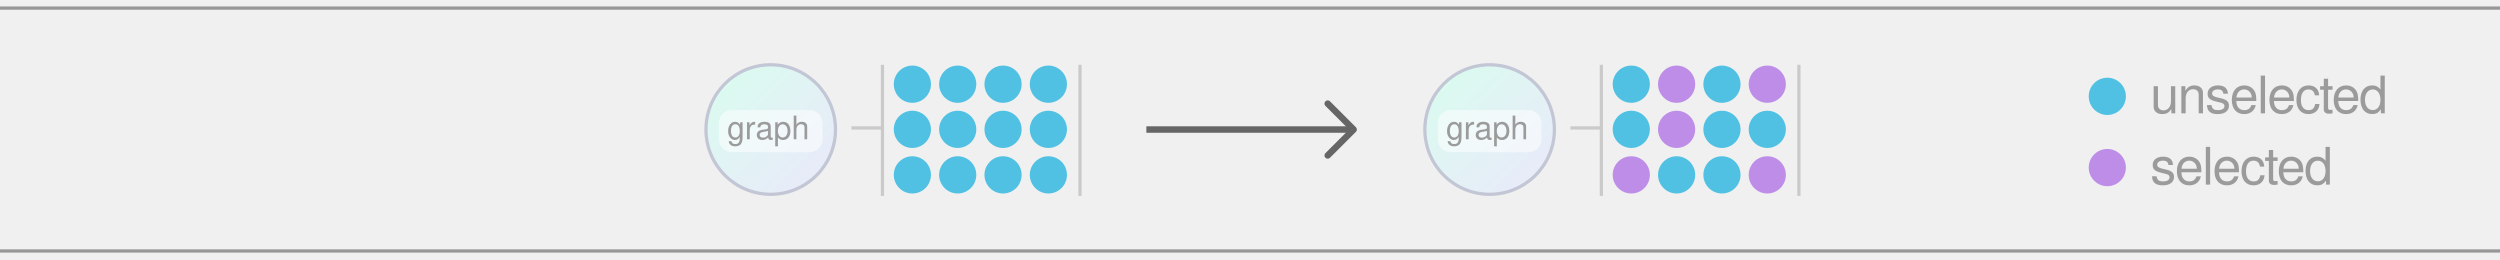
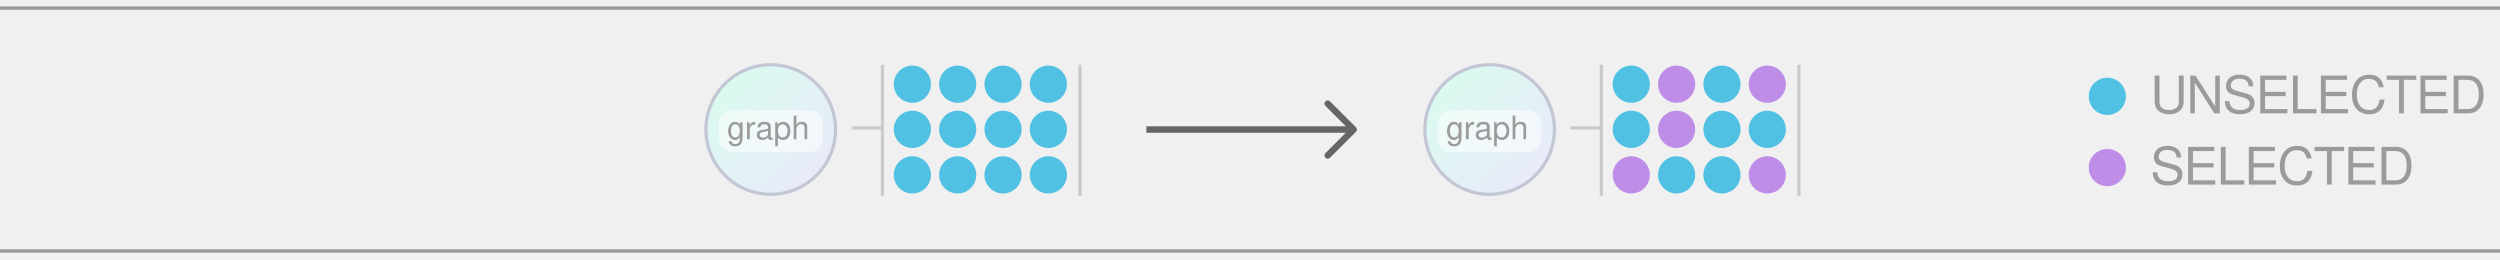
<svg xmlns="http://www.w3.org/2000/svg" xmlns:xlink="http://www.w3.org/1999/xlink" width="772px" height="80px" viewBox="0 0 772 80" version="1.1">
  <defs>
    <rect id="path-1" x="-6" y="2" width="784" height="76" />
    <mask id="mask-2" maskContentUnits="userSpaceOnUse" maskUnits="objectBoundingBox" x="0" y="0" width="784" height="76" fill="white">
      <use xlink:href="#path-1" />
    </mask>
    <linearGradient x1="14.999%" y1="13.838%" x2="87.396%" y2="88.282%" id="linearGradient-3">
      <stop stop-color="#DBFAF0" offset="0%" />
      <stop stop-color="#E8EBF9" offset="97.322%" />
      <stop stop-color="#E8EAF9" offset="100%" />
    </linearGradient>
  </defs>
  <g id="Graph-Functions---selection" stroke="none" stroke-width="1" fill="none" fill-rule="evenodd">
    <use id="Rectangle" stroke="#979797" mask="url(#mask-2)" stroke-width="2" xlink:href="#path-1" />
    <g id="select_nodes" transform="translate(218, 20)">
      <g id="invert_selection">
        <g id="Wireframe-Line-01" transform="translate(136, 10)" stroke="#666666">
          <g>
            <polyline id="arrowhead" stroke-width="2" stroke-linecap="round" stroke-linejoin="round" points="56 2 64 10 56 18" />
            <path d="M63,10 L0,10" id="Line" stroke-width="2" />
          </g>
        </g>
        <g id="small_icon__select_nodes-copy">
          <ellipse id="small_icon__node" fill="#50C1E3" cx="63.739" cy="19.943" rx="5.739" ry="5.75" />
          <ellipse id="small_icon__node-copy-3" fill="#50C1E3" cx="63.739" cy="6" rx="5.739" ry="5.75" />
          <ellipse id="small_icon__node-copy-4" fill="#50C1E3" cx="63.739" cy="34" rx="5.739" ry="5.75" />
          <ellipse id="small_icon__node-copy-13" fill="#50C1E3" cx="77.739" cy="19.943" rx="5.739" ry="5.75" />
          <ellipse id="small_icon__node-copy-12" fill="#50C1E3" cx="77.739" cy="6" rx="5.739" ry="5.75" />
          <ellipse id="small_icon__node-copy-11" fill="#50C1E3" cx="77.739" cy="34" rx="5.739" ry="5.75" />
          <ellipse id="small_icon__node-copy-16" fill="#50C1E3" cx="91.739" cy="19.943" rx="5.739" ry="5.75" />
          <ellipse id="small_icon__node-copy-15" fill="#50C1E3" cx="91.739" cy="6" rx="5.739" ry="5.75" />
          <ellipse id="small_icon__node-copy-14" fill="#50C1E3" cx="91.739" cy="34" rx="5.739" ry="5.75" />
          <ellipse id="small_icon__node-copy-19" fill="#50C1E3" cx="105.739" cy="19.943" rx="5.739" ry="5.75" />
          <ellipse id="small_icon__node-copy-18" fill="#50C1E3" cx="105.739" cy="6" rx="5.739" ry="5.75" />
          <ellipse id="small_icon__node-copy-17" fill="#50C1E3" cx="105.739" cy="34" rx="5.739" ry="5.75" />
          <g id="graph-object">
            <ellipse id="graph-shape" stroke="#C2C6D5" stroke-width="1" fill="url(#linearGradient-3)" fill-rule="evenodd" cx="20" cy="20" rx="20" ry="20" />
            <rect id="graph-text-box" fill-opacity="0.528" fill="#FFFFFF" fill-rule="evenodd" x="4" y="14" width="32" height="13" rx="4" />
            <text id="graph-text" font-family="Helvetica-Light, Helvetica" font-size="10" font-weight="300" fill="#9B9B9B">
              <tspan x="6.5" y="23">graph</tspan>
            </text>
          </g>
          <path d="M54.5,0.5 L54.5,40" id="Line" stroke="#CACACA" stroke-linecap="square" />
          <path d="M115.5,0.5 L115.5,40" id="Line" stroke="#CACACA" stroke-linecap="square" />
          <path d="M54.266,19.512 L45.445,19.512" id="Line" stroke="#CACACA" stroke-linecap="square" />
        </g>
        <g id="small_icon__select_nodes-copy-2" transform="translate(222, 0)">
          <ellipse id="small_icon__node" fill="#50C1E3" cx="63.739" cy="19.943" rx="5.739" ry="5.75" />
          <ellipse id="small_icon__node-copy-3" fill="#50C1E3" cx="63.739" cy="6" rx="5.739" ry="5.75" />
          <ellipse id="small_icon__node-copy-4" fill="#BD8DE8" cx="63.739" cy="34" rx="5.739" ry="5.75" />
          <ellipse id="small_icon__node-copy-13" fill="#BD8DE8" cx="77.739" cy="19.943" rx="5.739" ry="5.75" />
          <ellipse id="small_icon__node-copy-12" fill="#BD8DE8" cx="77.739" cy="6" rx="5.739" ry="5.75" />
          <ellipse id="small_icon__node-copy-11" fill="#50C1E3" cx="77.739" cy="34" rx="5.739" ry="5.75" />
          <ellipse id="small_icon__node-copy-16" fill="#50C1E3" cx="91.739" cy="19.943" rx="5.739" ry="5.75" />
          <ellipse id="small_icon__node-copy-15" fill="#50C1E3" cx="91.739" cy="6" rx="5.739" ry="5.75" />
          <ellipse id="small_icon__node-copy-14" fill="#50C1E3" cx="91.739" cy="34" rx="5.739" ry="5.75" />
          <ellipse id="small_icon__node-copy-19" fill="#50C1E3" cx="105.739" cy="19.943" rx="5.739" ry="5.75" />
          <ellipse id="small_icon__node-copy-18" fill="#BD8DE8" cx="105.739" cy="6" rx="5.739" ry="5.75" />
          <ellipse id="small_icon__node-copy-17" fill="#BD8DE8" cx="105.739" cy="34" rx="5.739" ry="5.75" />
          <g id="graph-object">
            <ellipse id="graph-shape" stroke="#C2C6D5" stroke-width="1" fill="url(#linearGradient-3)" fill-rule="evenodd" cx="20" cy="20" rx="20" ry="20" />
            <rect id="graph-text-box" fill-opacity="0.528" fill="#FFFFFF" fill-rule="evenodd" x="4" y="14" width="32" height="13" rx="4" />
            <text id="graph-text" font-family="Helvetica-Light, Helvetica" font-size="10" font-weight="300" fill="#9B9B9B">
              <tspan x="6.5" y="23">graph</tspan>
            </text>
          </g>
          <path d="M54.5,0.5 L54.5,40" id="Line" stroke="#CACACA" stroke-linecap="square" />
          <path d="M115.5,0.5 L115.5,40" id="Line" stroke="#CACACA" stroke-linecap="square" />
          <path d="M54.266,19.512 L45.445,19.512" id="Line" stroke="#CACACA" stroke-linecap="square" />
        </g>
      </g>
    </g>
    <g id="selected_unselected_nodes" transform="translate(645, 20)">
      <ellipse id="small_icon__node-copy-3" fill="#50C1E3" cx="5.739" cy="9.75" rx="5.739" ry="5.75" />
-       <text id="unselected" font-family="HelveticaNeue, Helvetica Neue" font-size="16" font-weight="normal" letter-spacing="-0.417" fill="#9B9B9B">
-         <tspan x="19" y="15">unselected</tspan>
+       <text id="UNSELECTED" font-family="HelveticaNeue, Helvetica Neue" font-size="16" font-weight="normal" letter-spacing="-0.417" fill="#9B9B9B">
+         <tspan x="19" y="15">UNSELECTED</tspan>
      </text>
      <ellipse id="small_icon__node-copy-5" fill="#BD8DE8" cx="5.739" cy="31.75" rx="5.739" ry="5.75" />
-       <text id="selected" font-family="HelveticaNeue, Helvetica Neue" font-size="16" font-weight="normal" letter-spacing="-0.417" fill="#9B9B9B">
-         <tspan x="19" y="37">selected</tspan>
+       <text id="SELECTED" font-family="HelveticaNeue, Helvetica Neue" font-size="16" font-weight="normal" letter-spacing="-0.417" fill="#9B9B9B">
+         <tspan x="19" y="37">SELECTED</tspan>
      </text>
    </g>
  </g>
</svg>
